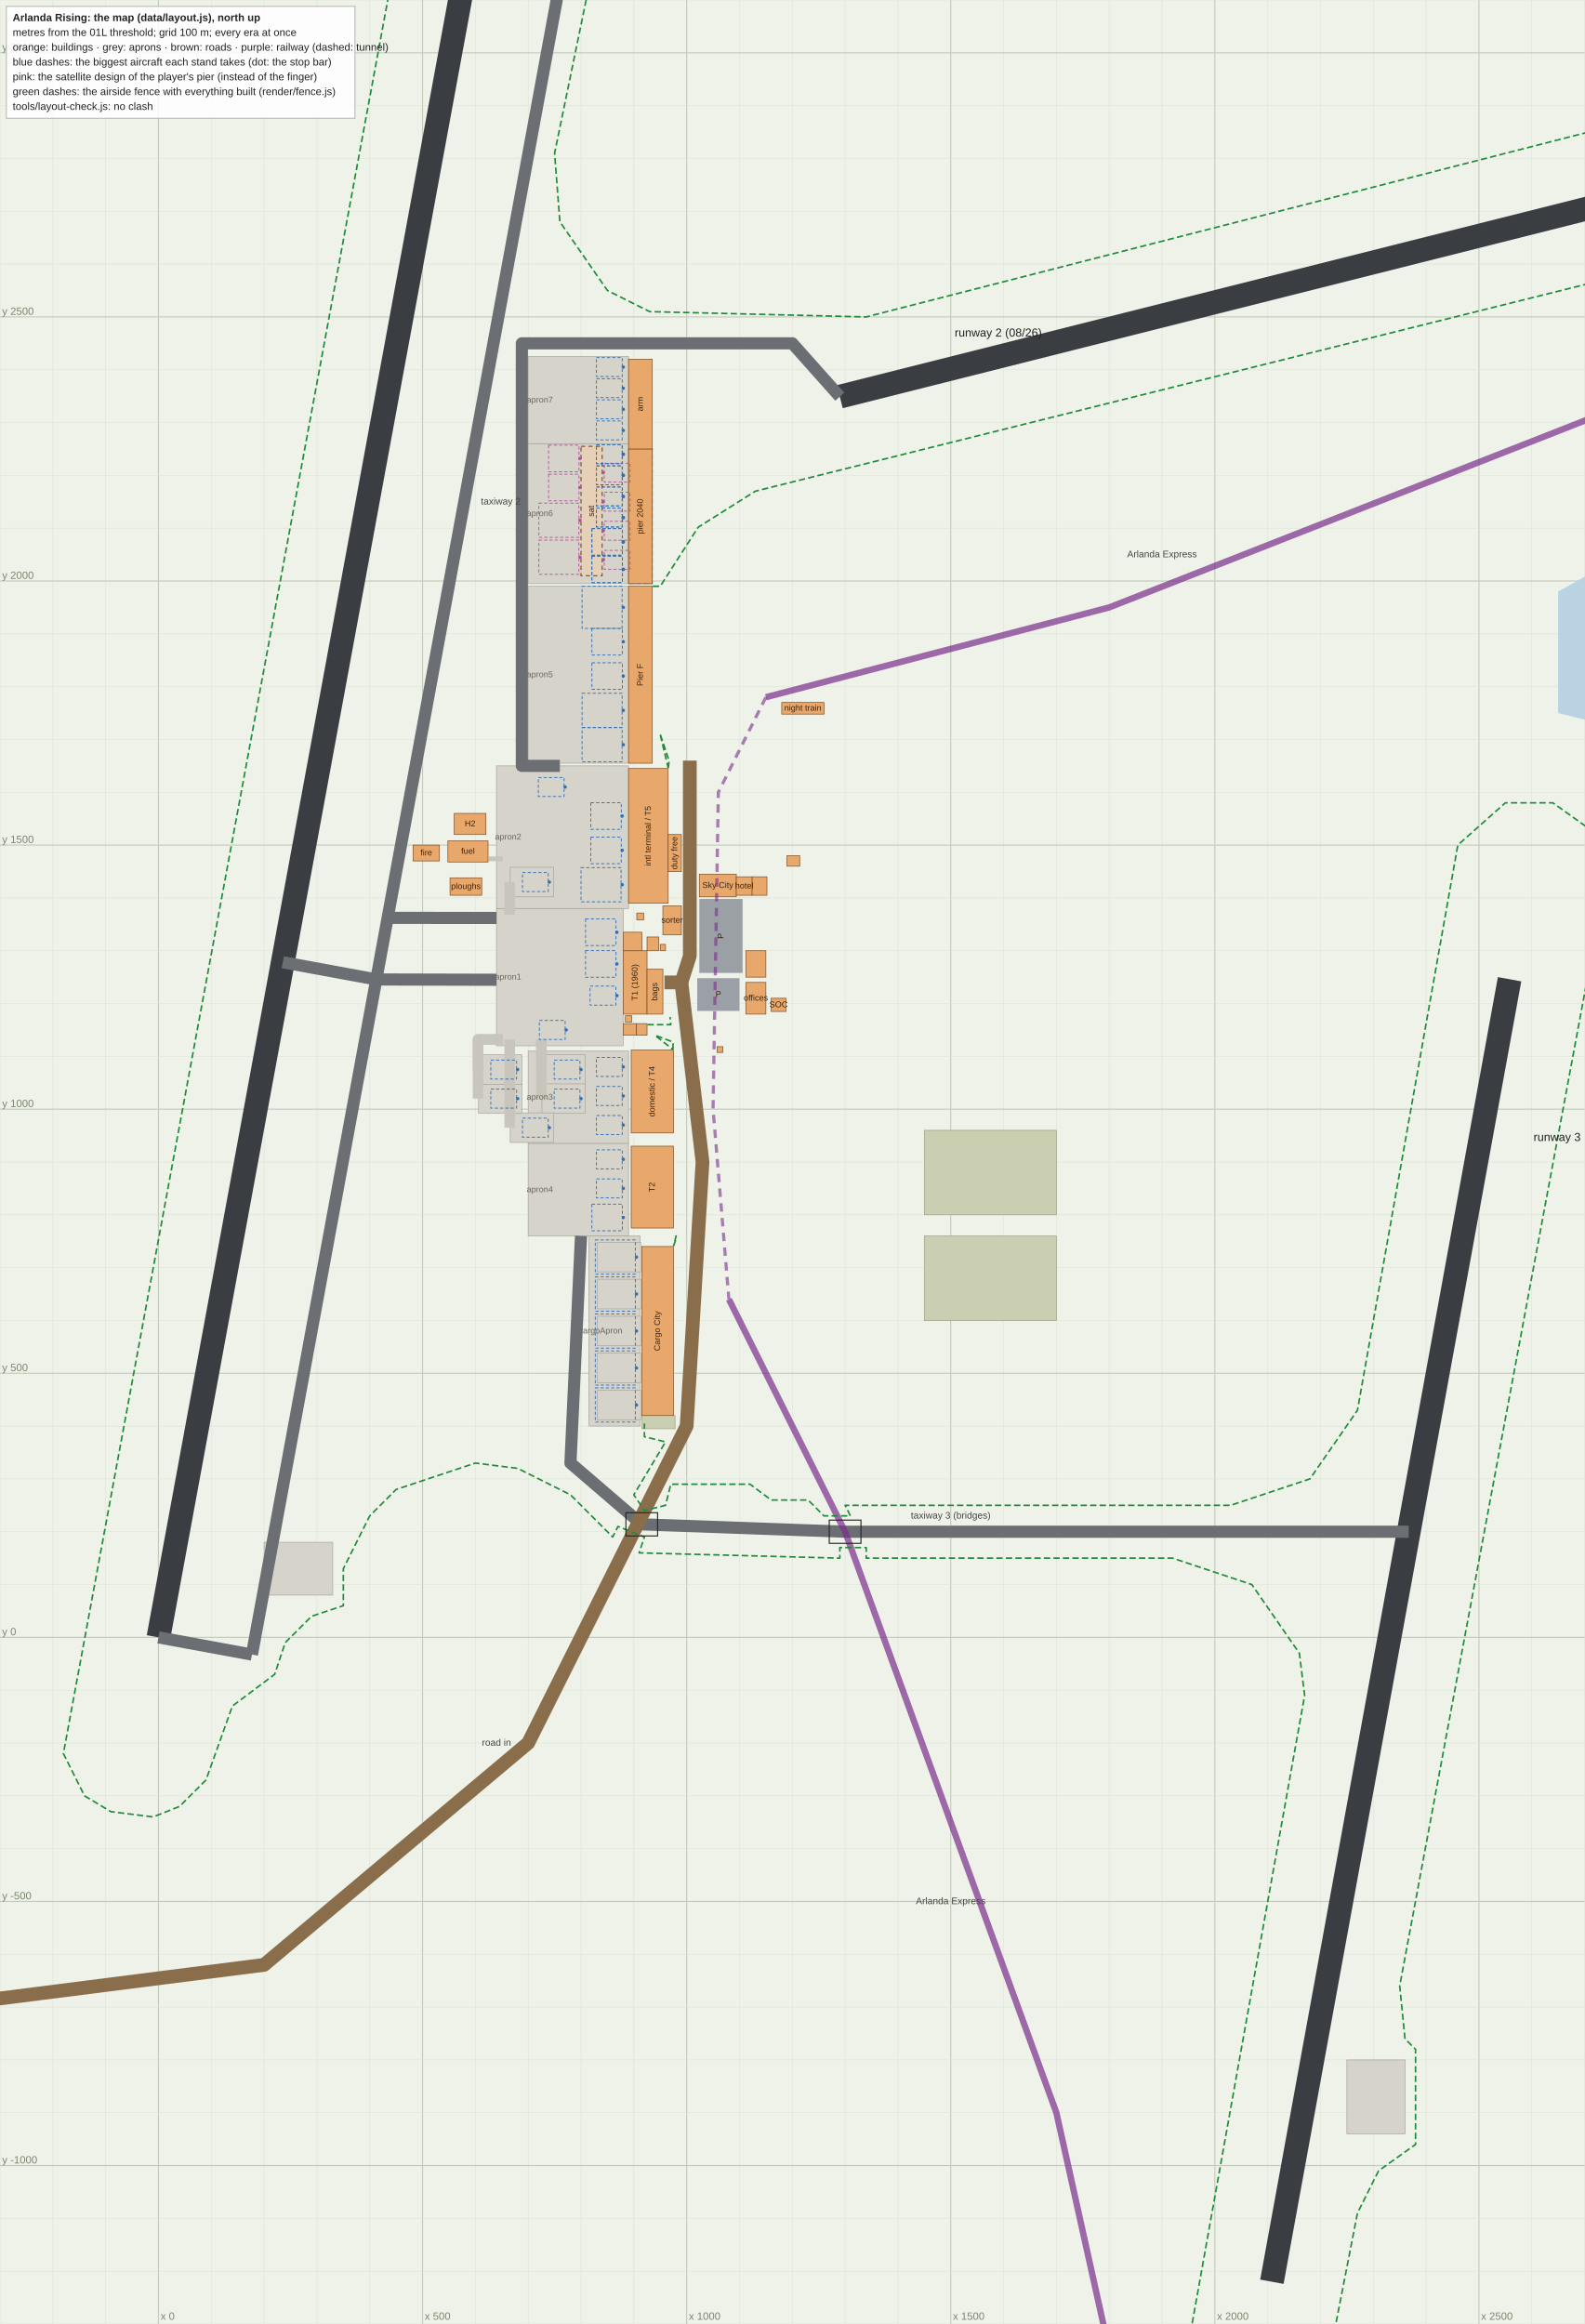
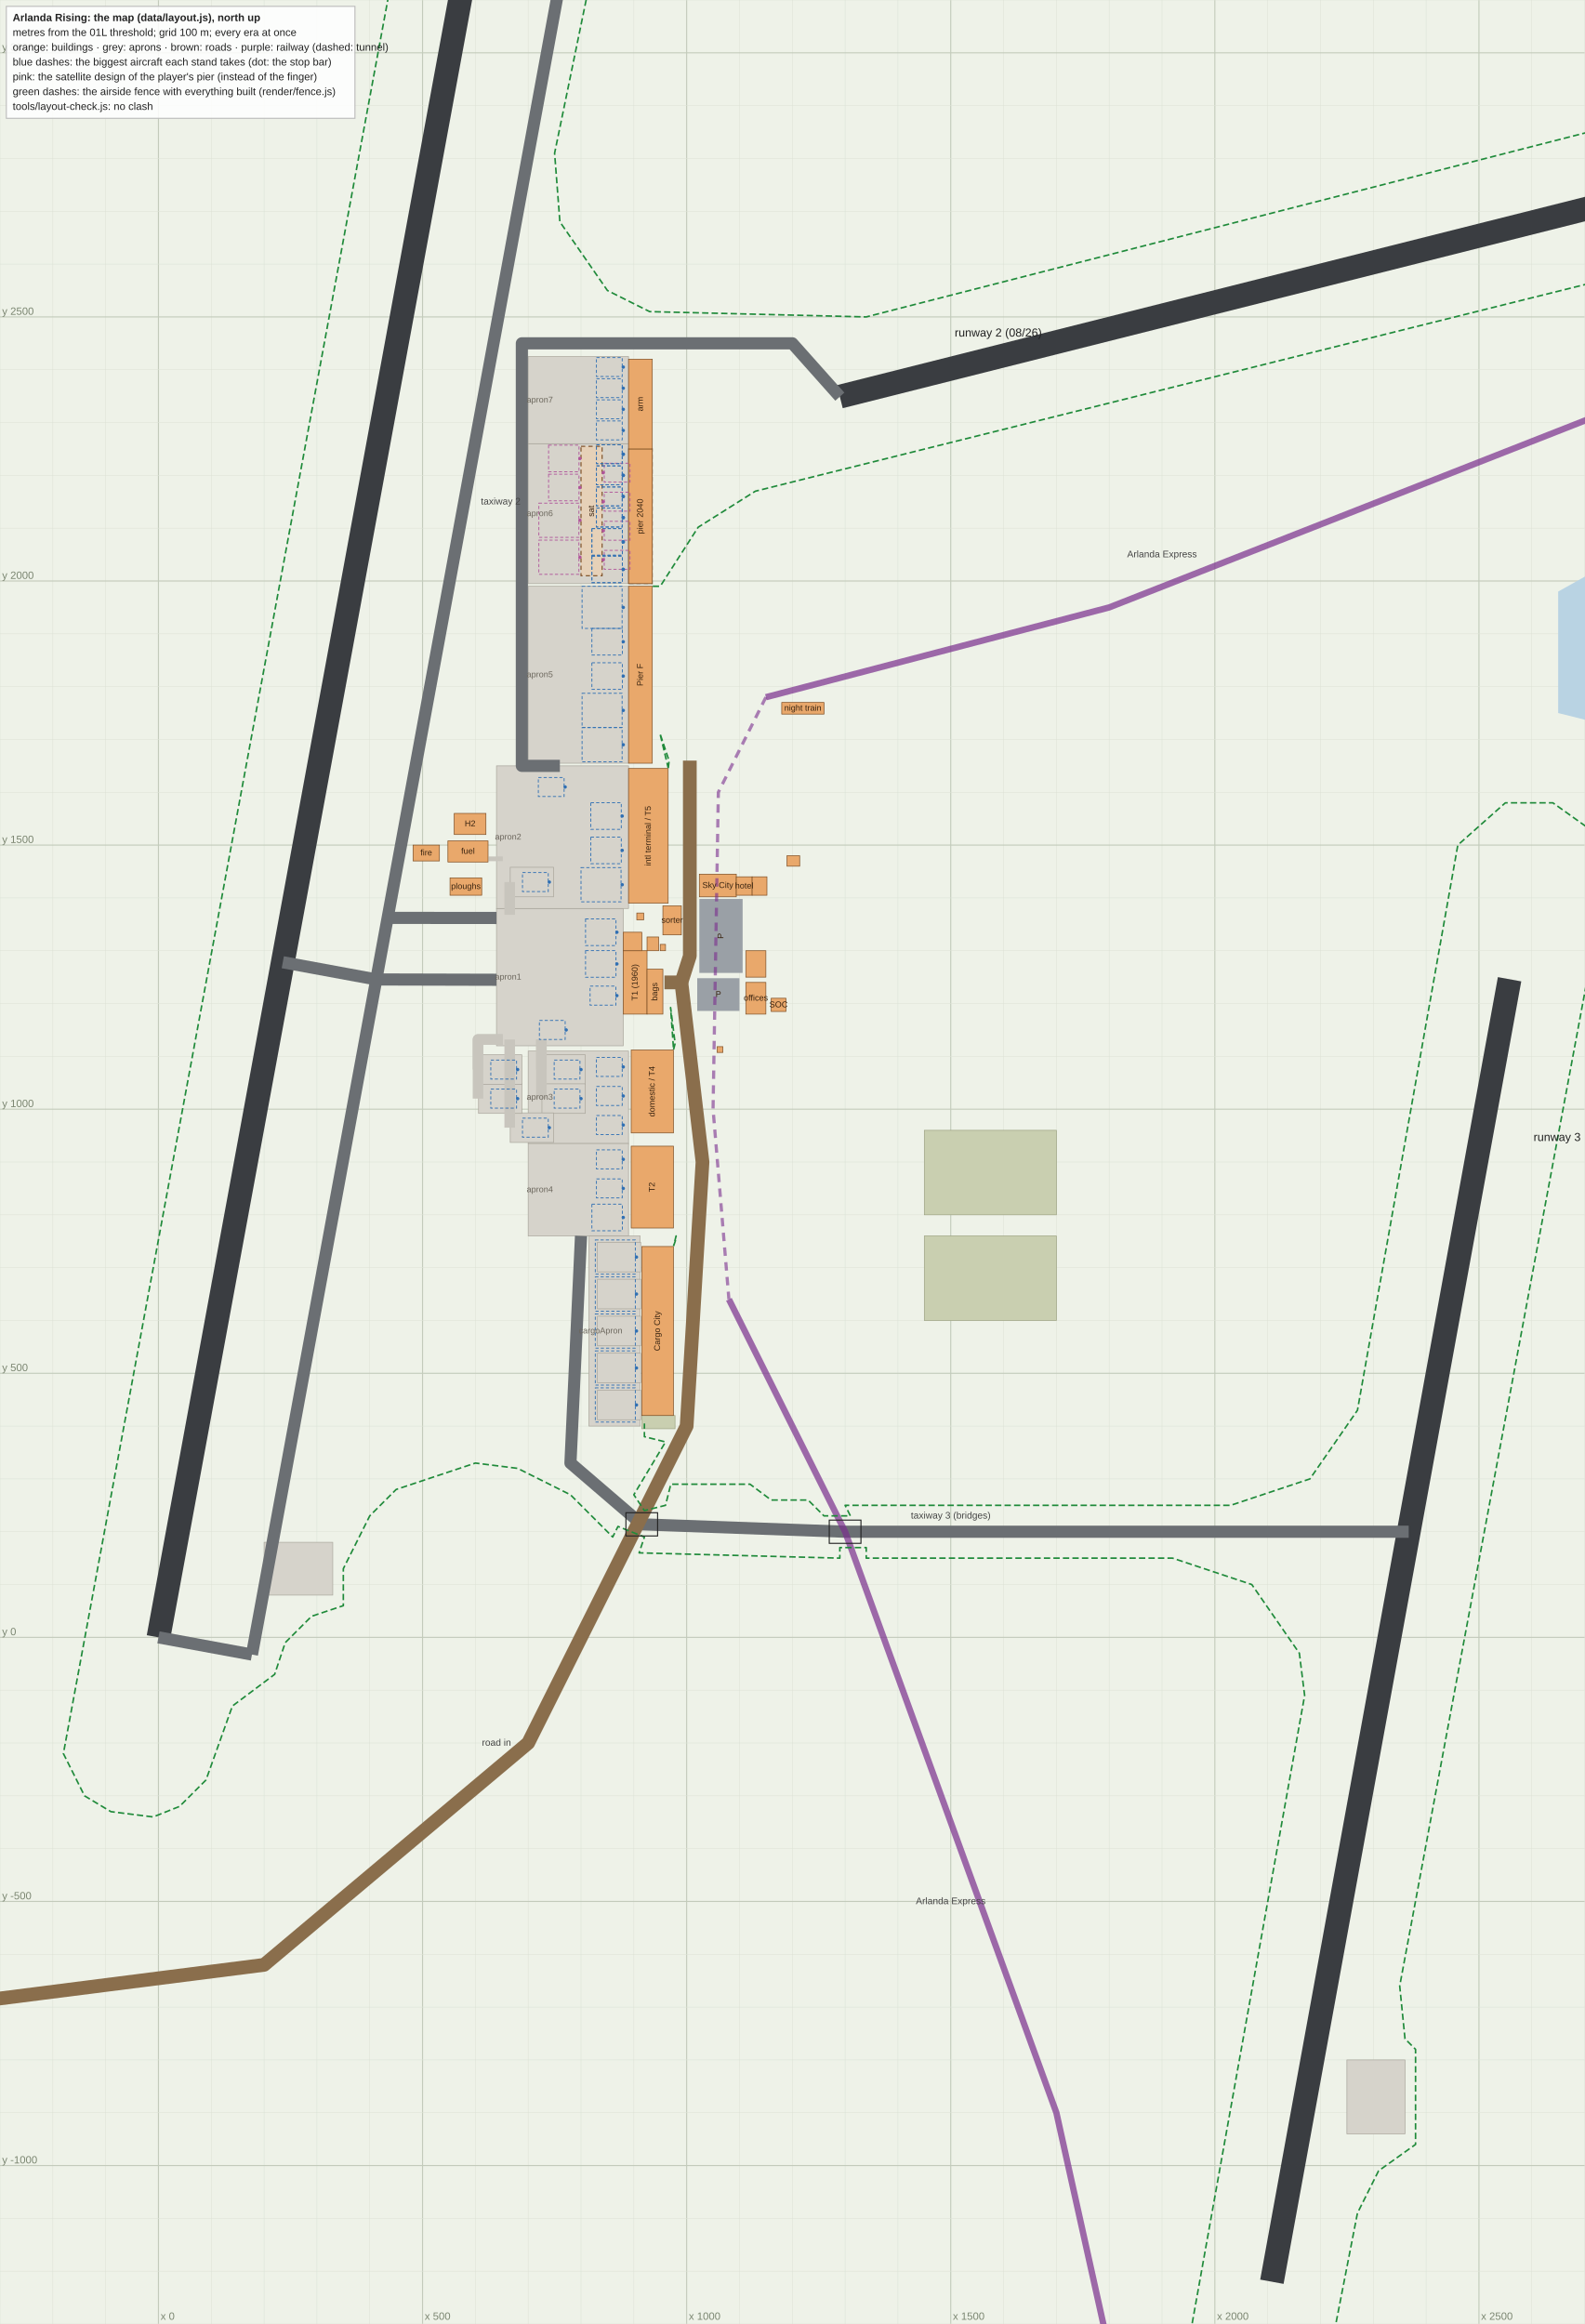
<svg xmlns="http://www.w3.org/2000/svg" width="1500" height="2200" viewBox="0 0 1500 2200" font-family="Arial, sans-serif">
  <rect width="1500" height="2200" fill="#eef2e8" />
  <line x1="0.0" y1="0" x2="0.0" y2="2200" stroke="#dde3d6" stroke-width="0.5" />
  <line x1="50.0" y1="0" x2="50.0" y2="2200" stroke="#dde3d6" stroke-width="0.5" />
  <line x1="100.0" y1="0" x2="100.0" y2="2200" stroke="#dde3d6" stroke-width="0.5" />
  <line x1="150.0" y1="0" x2="150.0" y2="2200" stroke="#c3cbbb" stroke-width="1" />
  <text x="152" y="2196" font-size="10" fill="#7a8570">x 0</text>
  <line x1="200.0" y1="0" x2="200.0" y2="2200" stroke="#dde3d6" stroke-width="0.5" />
  <line x1="250.0" y1="0" x2="250.0" y2="2200" stroke="#dde3d6" stroke-width="0.5" />
  <line x1="300.0" y1="0" x2="300.0" y2="2200" stroke="#dde3d6" stroke-width="0.5" />
  <line x1="350.0" y1="0" x2="350.0" y2="2200" stroke="#dde3d6" stroke-width="0.5" />
  <line x1="400.0" y1="0" x2="400.0" y2="2200" stroke="#c3cbbb" stroke-width="1" />
  <text x="402" y="2196" font-size="10" fill="#7a8570">x 500</text>
  <line x1="450.0" y1="0" x2="450.0" y2="2200" stroke="#dde3d6" stroke-width="0.5" />
  <line x1="500.0" y1="0" x2="500.0" y2="2200" stroke="#dde3d6" stroke-width="0.5" />
  <line x1="550.0" y1="0" x2="550.0" y2="2200" stroke="#dde3d6" stroke-width="0.5" />
  <line x1="600.0" y1="0" x2="600.0" y2="2200" stroke="#dde3d6" stroke-width="0.5" />
  <line x1="650.0" y1="0" x2="650.0" y2="2200" stroke="#c3cbbb" stroke-width="1" />
  <text x="652" y="2196" font-size="10" fill="#7a8570">x 1000</text>
  <line x1="700.0" y1="0" x2="700.0" y2="2200" stroke="#dde3d6" stroke-width="0.5" />
  <line x1="750.0" y1="0" x2="750.0" y2="2200" stroke="#dde3d6" stroke-width="0.5" />
  <line x1="800.0" y1="0" x2="800.0" y2="2200" stroke="#dde3d6" stroke-width="0.5" />
  <line x1="850.0" y1="0" x2="850.0" y2="2200" stroke="#dde3d6" stroke-width="0.5" />
  <line x1="900.0" y1="0" x2="900.0" y2="2200" stroke="#c3cbbb" stroke-width="1" />
  <text x="902" y="2196" font-size="10" fill="#7a8570">x 1500</text>
  <line x1="950.0" y1="0" x2="950.0" y2="2200" stroke="#dde3d6" stroke-width="0.5" />
  <line x1="1000.0" y1="0" x2="1000.0" y2="2200" stroke="#dde3d6" stroke-width="0.5" />
  <line x1="1050.0" y1="0" x2="1050.0" y2="2200" stroke="#dde3d6" stroke-width="0.5" />
  <line x1="1100.0" y1="0" x2="1100.0" y2="2200" stroke="#dde3d6" stroke-width="0.5" />
  <line x1="1150.0" y1="0" x2="1150.0" y2="2200" stroke="#c3cbbb" stroke-width="1" />
  <text x="1152" y="2196" font-size="10" fill="#7a8570">x 2000</text>
  <line x1="1200.0" y1="0" x2="1200.0" y2="2200" stroke="#dde3d6" stroke-width="0.5" />
  <line x1="1250.0" y1="0" x2="1250.0" y2="2200" stroke="#dde3d6" stroke-width="0.5" />
  <line x1="1300.0" y1="0" x2="1300.0" y2="2200" stroke="#dde3d6" stroke-width="0.5" />
  <line x1="1350.0" y1="0" x2="1350.0" y2="2200" stroke="#dde3d6" stroke-width="0.5" />
  <line x1="1400.0" y1="0" x2="1400.0" y2="2200" stroke="#c3cbbb" stroke-width="1" />
  <text x="1402" y="2196" font-size="10" fill="#7a8570">x 2500</text>
  <line x1="1450.0" y1="0" x2="1450.0" y2="2200" stroke="#dde3d6" stroke-width="0.5" />
  <line x1="1500.0" y1="0" x2="1500.0" y2="2200" stroke="#dde3d6" stroke-width="0.5" />
  <line x1="0" y1="2200.0" x2="1500" y2="2200.0" stroke="#dde3d6" stroke-width="0.5" />
  <line x1="0" y1="2150.0" x2="1500" y2="2150.0" stroke="#dde3d6" stroke-width="0.5" />
  <line x1="0" y1="2100.0" x2="1500" y2="2100.0" stroke="#dde3d6" stroke-width="0.5" />
  <line x1="0" y1="2050.0" x2="1500" y2="2050.0" stroke="#c3cbbb" stroke-width="1" />
  <text x="2" y="2048" font-size="10" fill="#7a8570">y -1000</text>
  <line x1="0" y1="2000.0" x2="1500" y2="2000.0" stroke="#dde3d6" stroke-width="0.5" />
  <line x1="0" y1="1950.0" x2="1500" y2="1950.0" stroke="#dde3d6" stroke-width="0.5" />
  <line x1="0" y1="1900.0" x2="1500" y2="1900.0" stroke="#dde3d6" stroke-width="0.5" />
  <line x1="0" y1="1850.0" x2="1500" y2="1850.0" stroke="#dde3d6" stroke-width="0.5" />
  <line x1="0" y1="1800.0" x2="1500" y2="1800.0" stroke="#c3cbbb" stroke-width="1" />
  <text x="2" y="1798" font-size="10" fill="#7a8570">y -500</text>
  <line x1="0" y1="1750.0" x2="1500" y2="1750.0" stroke="#dde3d6" stroke-width="0.5" />
  <line x1="0" y1="1700.0" x2="1500" y2="1700.0" stroke="#dde3d6" stroke-width="0.5" />
  <line x1="0" y1="1650.0" x2="1500" y2="1650.0" stroke="#dde3d6" stroke-width="0.5" />
  <line x1="0" y1="1600.0" x2="1500" y2="1600.0" stroke="#dde3d6" stroke-width="0.5" />
  <line x1="0" y1="1550.0" x2="1500" y2="1550.0" stroke="#c3cbbb" stroke-width="1" />
  <text x="2" y="1548" font-size="10" fill="#7a8570">y 0</text>
  <line x1="0" y1="1500.0" x2="1500" y2="1500.0" stroke="#dde3d6" stroke-width="0.5" />
  <line x1="0" y1="1450.0" x2="1500" y2="1450.0" stroke="#dde3d6" stroke-width="0.5" />
  <line x1="0" y1="1400.0" x2="1500" y2="1400.0" stroke="#dde3d6" stroke-width="0.5" />
  <line x1="0" y1="1350.0" x2="1500" y2="1350.0" stroke="#dde3d6" stroke-width="0.5" />
  <line x1="0" y1="1300.0" x2="1500" y2="1300.0" stroke="#c3cbbb" stroke-width="1" />
  <text x="2" y="1298" font-size="10" fill="#7a8570">y 500</text>
  <line x1="0" y1="1250.0" x2="1500" y2="1250.0" stroke="#dde3d6" stroke-width="0.5" />
  <line x1="0" y1="1200.0" x2="1500" y2="1200.0" stroke="#dde3d6" stroke-width="0.5" />
  <line x1="0" y1="1150.0" x2="1500" y2="1150.0" stroke="#dde3d6" stroke-width="0.5" />
  <line x1="0" y1="1100.0" x2="1500" y2="1100.0" stroke="#dde3d6" stroke-width="0.5" />
  <line x1="0" y1="1050.0" x2="1500" y2="1050.0" stroke="#c3cbbb" stroke-width="1" />
  <text x="2" y="1048" font-size="10" fill="#7a8570">y 1000</text>
  <line x1="0" y1="1000.0" x2="1500" y2="1000.0" stroke="#dde3d6" stroke-width="0.5" />
  <line x1="0" y1="950.0" x2="1500" y2="950.0" stroke="#dde3d6" stroke-width="0.5" />
  <line x1="0" y1="900.0" x2="1500" y2="900.0" stroke="#dde3d6" stroke-width="0.5" />
  <line x1="0" y1="850.0" x2="1500" y2="850.0" stroke="#dde3d6" stroke-width="0.5" />
  <line x1="0" y1="800.0" x2="1500" y2="800.0" stroke="#c3cbbb" stroke-width="1" />
  <text x="2" y="798" font-size="10" fill="#7a8570">y 1500</text>
  <line x1="0" y1="750.0" x2="1500" y2="750.0" stroke="#dde3d6" stroke-width="0.5" />
  <line x1="0" y1="700.0" x2="1500" y2="700.0" stroke="#dde3d6" stroke-width="0.5" />
  <line x1="0" y1="650.0" x2="1500" y2="650.0" stroke="#dde3d6" stroke-width="0.5" />
  <line x1="0" y1="600.0" x2="1500" y2="600.0" stroke="#dde3d6" stroke-width="0.5" />
  <line x1="0" y1="550.0" x2="1500" y2="550.0" stroke="#c3cbbb" stroke-width="1" />
  <text x="2" y="548" font-size="10" fill="#7a8570">y 2000</text>
  <line x1="0" y1="500.0" x2="1500" y2="500.0" stroke="#dde3d6" stroke-width="0.5" />
  <line x1="0" y1="450.0" x2="1500" y2="450.0" stroke="#dde3d6" stroke-width="0.5" />
  <line x1="0" y1="400.0" x2="1500" y2="400.0" stroke="#dde3d6" stroke-width="0.5" />
  <line x1="0" y1="350.0" x2="1500" y2="350.0" stroke="#dde3d6" stroke-width="0.5" />
  <line x1="0" y1="300.0" x2="1500" y2="300.0" stroke="#c3cbbb" stroke-width="1" />
  <text x="2" y="298" font-size="10" fill="#7a8570">y 2500</text>
  <line x1="0" y1="250.0" x2="1500" y2="250.0" stroke="#dde3d6" stroke-width="0.5" />
  <line x1="0" y1="200.0" x2="1500" y2="200.0" stroke="#dde3d6" stroke-width="0.5" />
  <line x1="0" y1="150.0" x2="1500" y2="150.0" stroke="#dde3d6" stroke-width="0.5" />
  <line x1="0" y1="100.0" x2="1500" y2="100.0" stroke="#dde3d6" stroke-width="0.5" />
  <line x1="0" y1="50.0" x2="1500" y2="50.0" stroke="#c3cbbb" stroke-width="1" />
  <text x="2" y="48" font-size="10" fill="#7a8570">y 3000</text>
  <line x1="0" y1="0.0" x2="1500" y2="0.0" stroke="#dde3d6" stroke-width="0.5" />
  <polygon points="1475.0,675.0 1675.0,725.0 1850.0,650.0 1800.0,525.0 1600.0,490.0 1475.0,560.0" fill="#b9d3e3" />
  <polygon points="-350.0,-100.0 -200.0,-75.0 -130.0,-175.0 -275.0,-250.0 -390.0,-190.0" fill="#b9d3e3" />
  <polygon points="1900.0,2000.0 2075.0,2050.0 2175.0,1930.0 2000.0,1850.0" fill="#b9d3e3" />
  <rect x="607.5" y="1340.0" width="31.5" height="12.5" fill="#c9cfb0" stroke="#9aa080" stroke-width="0.6" />
  <rect x="875.0" y="1170.0" width="125.0" height="80.0" fill="#c9cfb0" stroke="#9aa080" stroke-width="0.6" />
  <rect x="875.0" y="1070.0" width="125.0" height="80.0" fill="#c9cfb0" stroke="#9aa080" stroke-width="0.6" />
  <rect x="660.0" y="926.0" width="40.0" height="31.0" fill="#9aa0a6" stroke="none" stroke-width="0.6" />
  <rect x="662.0" y="851.0" width="41.0" height="70.0" fill="#9aa0a6" stroke="none" stroke-width="0.6" />
  <rect x="595.0" y="425.0" width="22.5" height="127.5" fill="#d6d3cb" stroke="#a8a49a" stroke-dasharray="4 3" fill-opacity="0.55" />
  <rect x="250.0" y="1460.0" width="65.0" height="50.0" fill="#d6d3cb" stroke="#a8a49a" stroke-width="0.6" />
  <rect x="1275.0" y="1950.0" width="55.0" height="70.0" fill="#d6d3cb" stroke="#a8a49a" stroke-width="0.6" />
  <rect x="470.0" y="860.0" width="120.0" height="130.0" fill="#d6d3cb" stroke="#a8a49a" stroke-width="0.6" />
  <rect x="470.0" y="725.0" width="125.0" height="135.0" fill="#d6d3cb" stroke="#a8a49a" stroke-width="0.6" />
  <rect x="500.0" y="995.0" width="95.0" height="87.5" fill="#d6d3cb" stroke="#a8a49a" stroke-width="0.6" />
  <rect x="500.0" y="1082.5" width="95.0" height="87.5" fill="#d6d3cb" stroke="#a8a49a" stroke-width="0.6" />
  <rect x="500.0" y="555.0" width="95.0" height="167.5" fill="#d6d3cb" stroke="#a8a49a" stroke-width="0.6" />
  <rect x="500.0" y="420.0" width="95.0" height="132.5" fill="#d6d3cb" stroke="#a8a49a" stroke-width="0.6" />
  <rect x="500.0" y="337.5" width="95.0" height="82.5" fill="#d6d3cb" stroke="#a8a49a" stroke-width="0.6" />
  <rect x="557.5" y="1170.0" width="48.5" height="180.0" fill="#d6d3cb" stroke="#a8a49a" stroke-width="0.6" />
  <rect x="513.0" y="998.5" width="41.0" height="28.0" fill="#d6d3cb" stroke="#a8a49a" stroke-width="0.6" />
  <rect x="513.0" y="1026.0" width="41.0" height="28.0" fill="#d6d3cb" stroke="#a8a49a" stroke-width="0.6" />
  <rect x="483.0" y="1053.5" width="41.0" height="28.0" fill="#d6d3cb" stroke="#a8a49a" stroke-width="0.6" />
  <rect x="453.0" y="1026.0" width="41.0" height="28.0" fill="#d6d3cb" stroke="#a8a49a" stroke-width="0.6" />
  <rect x="453.0" y="998.5" width="41.0" height="28.0" fill="#d6d3cb" stroke="#a8a49a" stroke-width="0.6" />
  <rect x="483.0" y="821.0" width="41.0" height="28.0" fill="#d6d3cb" stroke="#a8a49a" stroke-width="0.6" />
  <rect x="565.5" y="1316.0" width="41.0" height="28.0" fill="#d6d3cb" stroke="#a8a49a" stroke-width="0.6" />
  <rect x="565.5" y="1281.0" width="41.0" height="28.0" fill="#d6d3cb" stroke="#a8a49a" stroke-width="0.6" />
  <rect x="565.5" y="1246.0" width="41.0" height="28.0" fill="#d6d3cb" stroke="#a8a49a" stroke-width="0.6" />
  <rect x="565.5" y="1211.0" width="41.0" height="28.0" fill="#d6d3cb" stroke="#a8a49a" stroke-width="0.6" />
  <rect x="565.5" y="1176.0" width="41.0" height="28.0" fill="#d6d3cb" stroke="#a8a49a" stroke-width="0.6" />
  <polyline points="150.0,1550.0 448.0,-68.0" fill="none" stroke="#3a3d41" stroke-width="22.5" stroke-linejoin="round" />
  <polyline points="795.0,375.5 2004.5,71.0" fill="none" stroke="#3a3d41" stroke-width="22.5" stroke-linejoin="round" />
  <polyline points="1204.0,2160.0 1429.0,927.0" fill="none" stroke="#3a3d41" stroke-width="22.5" stroke-linejoin="round" />
  <polyline points="238.5,1566.3 536.5,-51.7" fill="none" stroke="#6b6f73" stroke-width="11.5" stroke-linejoin="round" />
  <polyline points="150.0,1550.0 238.5,1566.3" fill="none" stroke="#6b6f73" stroke-width="11.5" stroke-linejoin="round" />
  <polyline points="267.7,910.9 356.2,927.2" fill="none" stroke="#6b6f73" stroke-width="11.5" stroke-linejoin="round" />
  <polyline points="448.0,-68.0 536.5,-51.7" fill="none" stroke="#6b6f73" stroke-width="11.5" stroke-linejoin="round" />
  <polyline points="356.2,927.2 470.0,927.5" fill="none" stroke="#6b6f73" stroke-width="11.5" stroke-linejoin="round" />
  <polyline points="366.9,868.9 470.0,869.0" fill="none" stroke="#6b6f73" stroke-width="11.5" stroke-linejoin="round" />
  <polyline points="530.0,725.0 494.0,725.0 494.0,325.0 750.0,325.0 795.0,375.5" fill="none" stroke="#6b6f73" stroke-width="11.5" stroke-linejoin="round" />
  <polyline points="1333.5,1450.0 800.0,1450.0 607.5,1443.0 540.0,1385.0 550.0,1170.0" fill="none" stroke="#6b6f73" stroke-width="11.5" stroke-linejoin="round" />
  <polyline points="462.5,813.0 476.0,813.0" fill="none" stroke="#c8c5bd" stroke-width="4.5" stroke-linejoin="round" />
  <polyline points="512.5,1012.5 512.5,984.0" fill="none" stroke="#c8c5bd" stroke-width="10.0" stroke-linejoin="round" />
  <polyline points="512.5,1040.0 512.5,984.0" fill="none" stroke="#c8c5bd" stroke-width="10.0" stroke-linejoin="round" />
  <polyline points="482.5,1067.5 482.5,984.0" fill="none" stroke="#c8c5bd" stroke-width="10.0" stroke-linejoin="round" />
  <polyline points="452.5,1040.0 452.5,984.0 476.0,984.0" fill="none" stroke="#c8c5bd" stroke-width="10.0" stroke-linejoin="round" />
  <polyline points="452.5,1012.5 452.5,984.0 476.0,984.0" fill="none" stroke="#c8c5bd" stroke-width="10.0" stroke-linejoin="round" />
  <polyline points="482.5,835.0 482.5,866.0" fill="none" stroke="#c8c5bd" stroke-width="10.0" stroke-linejoin="round" />
  <polyline points="-790.0,1900.0 -300.0,1930.0 250.0,1860.0 500.0,1650.0 650.0,1350.0 665.0,1100.0 645.0,930.0 629.0,930.0" fill="none" stroke="#8a6e4c" stroke-width="13.0" stroke-linejoin="round" />
  <polyline points="645.0,930.0 653.0,905.0 653.0,720.0" fill="none" stroke="#8a6e4c" stroke-width="13.0" stroke-linejoin="round" />
  <polyline points="-400.0,17550.0 -630.0,4800.0 -700.0,3350.0 -760.0,2300.0 -790.0,1900.0 -780.0,1150.0 -825.0,250.0 -900.0,-1050.0 -1025.0,-2950.0 -1450.0,-16450.0" fill="none" stroke="#8a6e4c" stroke-width="15.0" stroke-linejoin="round" />
  <polyline points="-790.0,1900.0 -950.0,1910.0 -1170.0,2200.0" fill="none" stroke="#8a6e4c" stroke-width="13.0" stroke-linejoin="round" />
  <polyline points="-745.0,1903.0 -762.0,1882.0 -775.0,1830.0 -780.5,1760.0" fill="none" stroke="#8a6e4c" stroke-width="8.0" stroke-linejoin="round" />
  <polyline points="-745.0,1903.0 -761.0,1925.0 -769.0,1975.0 -772.0,2040.0" fill="none" stroke="#8a6e4c" stroke-width="8.0" stroke-linejoin="round" />
  <polyline points="-835.0,1903.0 -818.0,1882.0 -803.0,1830.0 -795.5,1760.0" fill="none" stroke="#8a6e4c" stroke-width="8.0" stroke-linejoin="round" />
  <polyline points="-835.0,1903.0 -819.0,1925.0 -806.0,1975.0 -787.0,2040.0" fill="none" stroke="#8a6e4c" stroke-width="8.0" stroke-linejoin="round" />
  <polyline points="2450.0,-550.0 2150.0,100.0 1750.0,300.0 1050.0,575.0 725.0,660.0" fill="none" stroke="#7a2e8e" stroke-width="6.0" stroke-linejoin="round" stroke-opacity="0.7" />
  <polyline points="690.0,1230.0 800.0,1450.0 1000.0,2000.0 1300.0,3350.0" fill="none" stroke="#7a2e8e" stroke-width="6.0" stroke-linejoin="round" stroke-opacity="0.7" />
  <rect x="590.0" y="900.0" width="22.5" height="60.0" fill="#e9a86b" stroke="#7a4a20" stroke-width="0.6" />
-   <rect x="590.0" y="969.0" width="12.5" height="11.0" fill="#e9a86b" stroke="#7a4a20" stroke-width="0.6" />
  <rect x="595.0" y="727.5" width="37.5" height="127.5" fill="#e9a86b" stroke="#7a4a20" stroke-width="0.6" />
  <rect x="597.5" y="994.0" width="40.0" height="78.5" fill="#e9a86b" stroke="#7a4a20" stroke-width="0.6" />
  <rect x="612.5" y="917.5" width="15.0" height="42.5" fill="#e9a86b" stroke="#7a4a20" stroke-width="0.6" />
  <rect x="612.5" y="887.0" width="11.0" height="13.0" fill="#e9a86b" stroke="#7a4a20" stroke-width="0.6" />
  <rect x="625.0" y="894.0" width="5.0" height="6.0" fill="#e9a86b" stroke="#7a4a20" stroke-width="0.6" />
-   <rect x="602.5" y="969.0" width="10.0" height="11.0" fill="#e9a86b" stroke="#7a4a20" stroke-width="0.6" />
-   <rect x="632.5" y="790.0" width="12.5" height="35.0" fill="#e9a86b" stroke="#7a4a20" stroke-width="0.6" />
  <rect x="597.5" y="1085.0" width="40.0" height="77.5" fill="#e9a86b" stroke="#7a4a20" stroke-width="0.6" />
  <rect x="627.5" y="857.5" width="17.5" height="27.5" fill="#e9a86b" stroke="#7a4a20" stroke-width="0.6" />
  <rect x="595.0" y="555.0" width="22.5" height="167.5" fill="#e9a86b" stroke="#7a4a20" stroke-width="0.6" />
  <rect x="662.0" y="827.5" width="35.0" height="21.5" fill="#e9a86b" stroke="#7a4a20" stroke-width="0.6" />
  <rect x="697.0" y="830.0" width="15.0" height="17.5" fill="#e9a86b" stroke="#7a4a20" stroke-width="0.6" />
  <rect x="712.0" y="830.0" width="14.0" height="17.5" fill="#e9a86b" stroke="#7a4a20" stroke-width="0.6" />
  <rect x="706.0" y="930.0" width="19.0" height="30.0" fill="#e9a86b" stroke="#7a4a20" stroke-width="0.6" />
  <rect x="607.5" y="1180.0" width="30.0" height="160.0" fill="#e9a86b" stroke="#7a4a20" stroke-width="0.6" />
  <rect x="745.0" y="810.0" width="12.0" height="10.0" fill="#e9a86b" stroke="#7a4a20" stroke-width="0.6" />
  <rect x="730.0" y="945.0" width="14.0" height="12.5" fill="#e9a86b" stroke="#7a4a20" stroke-width="0.6" />
  <rect x="430.0" y="770.0" width="30.0" height="20.0" fill="#e9a86b" stroke="#7a4a20" stroke-width="0.6" />
  <rect x="740.0" y="665.0" width="40.0" height="11.0" fill="#e9a86b" stroke="#7a4a20" stroke-width="0.6" />
  <rect x="391.0" y="800.0" width="25.0" height="15.0" fill="#e9a86b" stroke="#7a4a20" stroke-width="0.6" />
  <rect x="590.0" y="882.5" width="17.5" height="17.5" fill="#e9a86b" stroke="#7a4a20" stroke-width="0.6" />
-   <rect x="592.0" y="961.5" width="6.0" height="6.0" fill="#e9a86b" stroke="#7a4a20" stroke-width="0.6" />
  <rect x="706.0" y="900.0" width="19.0" height="25.0" fill="#e9a86b" stroke="#7a4a20" stroke-width="0.6" />
  <rect x="602.8" y="864.3" width="6.5" height="6.5" fill="#e9a86b" stroke="#7a4a20" stroke-width="0.6" />
  <rect x="678.8" y="990.8" width="5.5" height="5.5" fill="#e9a86b" stroke="#7a4a20" stroke-width="0.6" />
  <rect x="595.0" y="425.0" width="22.5" height="127.5" fill="#e9a86b" stroke="#7a4a20" stroke-width="0.6" />
  <rect x="595.0" y="425.0" width="22.5" height="127.5" fill="#e9a86b" stroke="#7a4a20" stroke-width="0.6" />
  <rect x="550.0" y="422.5" width="20.0" height="122.5" fill="#f2d0a8" stroke="#7a4a20" stroke-dasharray="4 3" fill-opacity="0.55" />
  <rect x="595.0" y="340.0" width="22.5" height="85.0" fill="#e9a86b" stroke="#7a4a20" stroke-width="0.6" />
  <rect x="424.0" y="796.0" width="38.0" height="20.0" fill="#e9a86b" stroke="#7a4a20" stroke-width="0.6" />
  <rect x="426.0" y="831.0" width="30.0" height="16.5" fill="#e9a86b" stroke="#7a4a20" stroke-width="0.6" />
  <rect x="554.3" y="869.9" width="28.8" height="25.2" fill="none" stroke="#2f6fb3" stroke-dasharray="3 2" stroke-width="0.8" />
  <rect x="554.3" y="899.9" width="28.8" height="25.2" fill="none" stroke="#2f6fb3" stroke-dasharray="3 2" stroke-width="0.8" />
  <rect x="558.6" y="933.5" width="24.4" height="18.0" fill="none" stroke="#2f6fb3" stroke-dasharray="3 2" stroke-width="0.8" />
  <rect x="510.6" y="966.0" width="24.4" height="18.0" fill="none" stroke="#2f6fb3" stroke-dasharray="3 2" stroke-width="0.8" />
  <rect x="524.6" y="1003.5" width="24.4" height="18.0" fill="none" stroke="#2f6fb3" stroke-dasharray="3 2" stroke-width="0.8" />
  <rect x="524.6" y="1031.0" width="24.4" height="18.0" fill="none" stroke="#2f6fb3" stroke-dasharray="3 2" stroke-width="0.8" />
  <rect x="494.6" y="1058.5" width="24.4" height="18.0" fill="none" stroke="#2f6fb3" stroke-dasharray="3 2" stroke-width="0.8" />
  <rect x="464.6" y="1031.0" width="24.4" height="18.0" fill="none" stroke="#2f6fb3" stroke-dasharray="3 2" stroke-width="0.8" />
  <rect x="464.6" y="1003.5" width="24.4" height="18.0" fill="none" stroke="#2f6fb3" stroke-dasharray="3 2" stroke-width="0.8" />
  <rect x="494.6" y="826.0" width="24.4" height="18.0" fill="none" stroke="#2f6fb3" stroke-dasharray="3 2" stroke-width="0.8" />
  <rect x="559.3" y="792.4" width="28.8" height="25.2" fill="none" stroke="#2f6fb3" stroke-dasharray="3 2" stroke-width="0.8" />
  <rect x="559.3" y="759.9" width="28.8" height="25.2" fill="none" stroke="#2f6fb3" stroke-dasharray="3 2" stroke-width="0.8" />
  <rect x="509.6" y="736.0" width="24.4" height="18.0" fill="none" stroke="#2f6fb3" stroke-dasharray="3 2" stroke-width="0.8" />
  <rect x="550.0" y="821.3" width="37.9" height="32.4" fill="none" stroke="#2f6fb3" stroke-dasharray="3 2" stroke-width="0.8" />
  <rect x="564.6" y="1001.0" width="24.4" height="18.0" fill="none" stroke="#2f6fb3" stroke-dasharray="3 2" stroke-width="0.8" />
  <rect x="564.6" y="1028.5" width="24.4" height="18.0" fill="none" stroke="#2f6fb3" stroke-dasharray="3 2" stroke-width="0.8" />
  <rect x="564.6" y="1056.0" width="24.4" height="18.0" fill="none" stroke="#2f6fb3" stroke-dasharray="3 2" stroke-width="0.8" />
  <rect x="564.6" y="1088.5" width="24.4" height="18.0" fill="none" stroke="#2f6fb3" stroke-dasharray="3 2" stroke-width="0.8" />
  <rect x="564.6" y="1116.0" width="24.4" height="18.0" fill="none" stroke="#2f6fb3" stroke-dasharray="3 2" stroke-width="0.8" />
  <rect x="560.3" y="1139.9" width="28.8" height="25.2" fill="none" stroke="#2f6fb3" stroke-dasharray="3 2" stroke-width="0.8" />
  <rect x="551.0" y="688.8" width="37.9" height="32.4" fill="none" stroke="#2f6fb3" stroke-dasharray="3 2" stroke-width="0.8" />
  <rect x="551.0" y="656.3" width="37.9" height="32.4" fill="none" stroke="#2f6fb3" stroke-dasharray="3 2" stroke-width="0.8" />
  <rect x="560.3" y="627.4" width="28.8" height="25.2" fill="none" stroke="#2f6fb3" stroke-dasharray="3 2" stroke-width="0.8" />
  <rect x="560.3" y="594.9" width="28.8" height="25.2" fill="none" stroke="#2f6fb3" stroke-dasharray="3 2" stroke-width="0.8" />
  <rect x="551.0" y="555.0" width="37.9" height="39.9" fill="none" stroke="#2f6fb3" stroke-dasharray="3 2" stroke-width="0.8" />
  <rect x="563.5" y="1313.8" width="37.9" height="32.4" fill="none" stroke="#2f6fb3" stroke-dasharray="3 2" stroke-width="0.8" />
  <rect x="563.5" y="1278.8" width="37.9" height="32.4" fill="none" stroke="#2f6fb3" stroke-dasharray="3 2" stroke-width="0.8" />
  <rect x="563.5" y="1243.8" width="37.9" height="32.4" fill="none" stroke="#2f6fb3" stroke-dasharray="3 2" stroke-width="0.8" />
  <rect x="563.5" y="1208.8" width="37.9" height="32.4" fill="none" stroke="#2f6fb3" stroke-dasharray="3 2" stroke-width="0.8" />
  <rect x="563.5" y="1173.8" width="37.9" height="32.4" fill="none" stroke="#2f6fb3" stroke-dasharray="3 2" stroke-width="0.8" />
  <rect x="560.3" y="526.4" width="28.8" height="25.2" fill="none" stroke="#2f6fb3" stroke-dasharray="3 2" stroke-width="0.8" />
  <rect x="560.3" y="500.4" width="28.8" height="25.2" fill="none" stroke="#2f6fb3" stroke-dasharray="3 2" stroke-width="0.8" />
  <rect x="564.6" y="481.0" width="24.4" height="17.9" fill="none" stroke="#2f6fb3" stroke-dasharray="3 2" stroke-width="0.8" />
  <rect x="564.6" y="461.0" width="24.4" height="17.9" fill="none" stroke="#2f6fb3" stroke-dasharray="3 2" stroke-width="0.8" />
  <rect x="564.6" y="441.0" width="24.4" height="17.9" fill="none" stroke="#2f6fb3" stroke-dasharray="3 2" stroke-width="0.8" />
  <rect x="564.6" y="421.0" width="24.4" height="17.9" fill="none" stroke="#2f6fb3" stroke-dasharray="3 2" stroke-width="0.8" />
  <rect x="510.1" y="511.3" width="37.9" height="32.4" fill="none" stroke="#b0559a" stroke-dasharray="3 2" stroke-width="0.8" />
  <rect x="510.1" y="476.3" width="37.9" height="32.4" fill="none" stroke="#b0559a" stroke-dasharray="3 2" stroke-width="0.8" />
  <rect x="519.3" y="448.9" width="28.8" height="25.2" fill="none" stroke="#b0559a" stroke-dasharray="3 2" stroke-width="0.8" />
  <rect x="519.3" y="421.4" width="28.8" height="25.2" fill="none" stroke="#b0559a" stroke-dasharray="3 2" stroke-width="0.8" />
  <rect x="572.0" y="521.0" width="24.4" height="17.9" fill="none" stroke="#b0559a" stroke-dasharray="3 2" stroke-width="0.8" />
  <rect x="572.0" y="493.5" width="24.4" height="17.9" fill="none" stroke="#b0559a" stroke-dasharray="3 2" stroke-width="0.8" />
  <rect x="572.0" y="466.0" width="24.4" height="17.9" fill="none" stroke="#b0559a" stroke-dasharray="3 2" stroke-width="0.8" />
  <rect x="572.0" y="438.5" width="24.4" height="17.9" fill="none" stroke="#b0559a" stroke-dasharray="3 2" stroke-width="0.8" />
  <rect x="560.3" y="526.4" width="28.8" height="25.2" fill="none" stroke="#2f6fb3" stroke-dasharray="3 2" stroke-width="0.8" />
  <rect x="560.3" y="500.4" width="28.8" height="25.2" fill="none" stroke="#2f6fb3" stroke-dasharray="3 2" stroke-width="0.8" />
  <rect x="564.6" y="481.0" width="24.4" height="17.9" fill="none" stroke="#2f6fb3" stroke-dasharray="3 2" stroke-width="0.8" />
  <rect x="564.6" y="461.0" width="24.4" height="17.9" fill="none" stroke="#2f6fb3" stroke-dasharray="3 2" stroke-width="0.8" />
  <rect x="564.6" y="441.0" width="24.4" height="17.9" fill="none" stroke="#2f6fb3" stroke-dasharray="3 2" stroke-width="0.8" />
  <rect x="564.6" y="421.0" width="24.4" height="17.9" fill="none" stroke="#2f6fb3" stroke-dasharray="3 2" stroke-width="0.8" />
  <rect x="564.6" y="398.5" width="24.4" height="17.9" fill="none" stroke="#2f6fb3" stroke-dasharray="3 2" stroke-width="0.8" />
  <rect x="564.6" y="378.5" width="24.4" height="17.9" fill="none" stroke="#2f6fb3" stroke-dasharray="3 2" stroke-width="0.8" />
  <rect x="564.6" y="358.5" width="24.4" height="17.9" fill="none" stroke="#2f6fb3" stroke-dasharray="3 2" stroke-width="0.8" />
  <rect x="564.6" y="338.5" width="24.4" height="17.9" fill="none" stroke="#2f6fb3" stroke-dasharray="3 2" stroke-width="0.8" />
  <polyline points="637.6,1179.6 640.0,1172.5 640.0,1170.0 637.6,1179.6" fill="none" stroke="#1f8a3a" stroke-width="1.5" stroke-linejoin="round" stroke-dasharray="6 3" />
-   <polyline points="637.1,993.6 637.1,986.4 620.0,980.0 637.1,993.6" fill="none" stroke="#1f8a3a" stroke-width="1.5" stroke-linejoin="round" stroke-dasharray="6 3" />
-   <polyline points="612.9,970.0 620.0,970.0 635.0,970.0 634.3,962.8" fill="none" stroke="#1f8a3a" stroke-width="1.5" stroke-linejoin="round" stroke-dasharray="6 3" />
+   <polyline points="637.6,993.6 639.1,987.7 634.8,953.8 637.6,993.6" fill="none" stroke="#1f8a3a" stroke-width="1.5" stroke-linejoin="round" stroke-dasharray="6 3" />
  <polyline points="632.6,727.1 633.4,720.3 624.7,694.2 632.6,727.1" fill="none" stroke="#1f8a3a" stroke-width="1.5" stroke-linejoin="round" stroke-dasharray="6 3" />
  <polyline points="617.9,555.0 625.0,555.0 660.9,499.1 715.0,465.0 2080.0,125.0 2145.0,90.0 2170.0,25.0 2140.0,-15.0 2090.0,-25.0 820.0,300.0 615.0,295.0 575.0,275.0 530.0,210.0 525.0,145.0 560.0,-25.0 560.0,-65.0 540.0,-95.0 535.0,-190.0 510.0,-225.0 490.0,-235.0 445.0,-235.0 405.0,-205.0 60.0,1660.0 80.0,1700.0 105.0,1715.0 145.0,1720.0 170.0,1710.0 195.0,1685.0 220.0,1615.0 260.0,1585.0 270.0,1555.0 295.0,1530.0 325.0,1520.0 325.0,1485.0 350.0,1435.0 375.0,1410.0 450.0,1385.0 490.0,1390.0 540.0,1415.0 580.0,1455.0 585.0,1445.0 610.0,1455.0 605.0,1470.0 795.0,1475.0 795.0,1465.0 820.0,1465.0 820.0,1475.0 1110.0,1475.0 1185.0,1500.0 1230.0,1565.0 1235.0,1605.0 1115.0,2275.0 1130.0,2305.0 1175.0,2330.0 1215.0,2325.0 1245.0,2300.0 1285.0,2095.0 1305.0,2055.0 1340.0,2030.0 1340.0,1940.0 1330.0,1930.0 1325.0,1880.0 1515.0,860.0 1515.0,805.0 1505.0,785.0 1470.0,760.0 1425.0,760.0 1380.0,800.0 1285.0,1335.0 1240.0,1400.0 1165.0,1425.0 800.0,1425.0 805.0,1435.0 780.0,1435.0 765.0,1420.0 730.0,1420.0 710.0,1405.0 635.0,1405.0 630.0,1425.0 610.0,1430.0 600.0,1415.0 630.0,1365.0 610.0,1360.0 610.0,1347.5" fill="none" stroke="#1f8a3a" stroke-width="1.5" stroke-linejoin="round" stroke-dasharray="6 3" />
  <polyline points="725.0,660.0 680.0,750.0 675.0,1050.0 690.0,1230.0" fill="none" stroke="#7a2e8e" stroke-width="3.0" stroke-linejoin="round" stroke-dasharray="8 6" stroke-opacity="0.6" />
  <rect x="785.0" y="1439.0" width="30.0" height="22.0" fill="none" stroke="#222" stroke-width="1" />
  <rect x="592.5" y="1432.0" width="30.0" height="22.0" fill="none" stroke="#222" stroke-width="1" />
  <circle cx="584.0" cy="882.5" r="1.6" fill="#2f6fb3" />
  <circle cx="584.0" cy="912.5" r="1.6" fill="#2f6fb3" />
  <circle cx="584.0" cy="942.5" r="1.6" fill="#2f6fb3" />
  <circle cx="536.0" cy="975.0" r="1.6" fill="#2f6fb3" />
  <circle cx="550.0" cy="1012.5" r="1.6" fill="#2f6fb3" />
  <circle cx="550.0" cy="1040.0" r="1.6" fill="#2f6fb3" />
  <circle cx="520.0" cy="1067.5" r="1.6" fill="#2f6fb3" />
  <circle cx="490.0" cy="1040.0" r="1.6" fill="#2f6fb3" />
  <circle cx="490.0" cy="1012.5" r="1.6" fill="#2f6fb3" />
  <circle cx="520.0" cy="835.0" r="1.6" fill="#2f6fb3" />
  <circle cx="589.0" cy="805.0" r="1.6" fill="#2f6fb3" />
  <circle cx="589.0" cy="772.5" r="1.6" fill="#2f6fb3" />
  <circle cx="535.0" cy="745.0" r="1.6" fill="#2f6fb3" />
  <circle cx="589.0" cy="837.5" r="1.6" fill="#2f6fb3" />
  <circle cx="590.0" cy="1010.0" r="1.6" fill="#2f6fb3" />
  <circle cx="590.0" cy="1037.5" r="1.6" fill="#2f6fb3" />
  <circle cx="590.0" cy="1065.0" r="1.6" fill="#2f6fb3" />
  <circle cx="590.0" cy="1097.5" r="1.6" fill="#2f6fb3" />
  <circle cx="590.0" cy="1125.0" r="1.6" fill="#2f6fb3" />
  <circle cx="590.0" cy="1152.5" r="1.6" fill="#2f6fb3" />
  <circle cx="590.0" cy="705.0" r="1.6" fill="#2f6fb3" />
  <circle cx="590.0" cy="672.5" r="1.6" fill="#2f6fb3" />
  <circle cx="590.0" cy="640.0" r="1.6" fill="#2f6fb3" />
  <circle cx="590.0" cy="607.5" r="1.6" fill="#2f6fb3" />
  <circle cx="590.0" cy="575.0" r="1.6" fill="#2f6fb3" />
  <circle cx="602.5" cy="1330.0" r="1.6" fill="#2f6fb3" />
  <circle cx="602.5" cy="1295.0" r="1.6" fill="#2f6fb3" />
  <circle cx="602.5" cy="1260.0" r="1.6" fill="#2f6fb3" />
  <circle cx="602.5" cy="1225.0" r="1.6" fill="#2f6fb3" />
  <circle cx="602.5" cy="1190.0" r="1.6" fill="#2f6fb3" />
  <circle cx="590.0" cy="539.0" r="1.6" fill="#2f6fb3" />
  <circle cx="590.0" cy="513.0" r="1.6" fill="#2f6fb3" />
  <circle cx="590.0" cy="490.0" r="1.6" fill="#2f6fb3" />
  <circle cx="590.0" cy="470.0" r="1.6" fill="#2f6fb3" />
  <circle cx="590.0" cy="450.0" r="1.6" fill="#2f6fb3" />
  <circle cx="590.0" cy="430.0" r="1.6" fill="#2f6fb3" />
  <circle cx="549.0" cy="527.5" r="1.6" fill="#b0559a" />
  <circle cx="549.0" cy="492.5" r="1.6" fill="#b0559a" />
  <circle cx="549.0" cy="461.5" r="1.6" fill="#b0559a" />
  <circle cx="549.0" cy="434.0" r="1.6" fill="#b0559a" />
  <circle cx="571.0" cy="530.0" r="1.6" fill="#b0559a" />
  <circle cx="571.0" cy="502.5" r="1.6" fill="#b0559a" />
  <circle cx="571.0" cy="475.0" r="1.6" fill="#b0559a" />
  <circle cx="571.0" cy="447.5" r="1.6" fill="#b0559a" />
  <circle cx="590.0" cy="539.0" r="1.6" fill="#2f6fb3" />
  <circle cx="590.0" cy="513.0" r="1.6" fill="#2f6fb3" />
  <circle cx="590.0" cy="490.0" r="1.6" fill="#2f6fb3" />
  <circle cx="590.0" cy="470.0" r="1.6" fill="#2f6fb3" />
  <circle cx="590.0" cy="450.0" r="1.6" fill="#2f6fb3" />
  <circle cx="590.0" cy="430.0" r="1.6" fill="#2f6fb3" />
  <circle cx="590.0" cy="407.5" r="1.6" fill="#2f6fb3" />
  <circle cx="590.0" cy="387.5" r="1.6" fill="#2f6fb3" />
  <circle cx="590.0" cy="367.5" r="1.6" fill="#2f6fb3" />
  <circle cx="590.0" cy="347.5" r="1.6" fill="#2f6fb3" />
  <text x="601.3" y="930.0" font-size="8" fill="#3a2410" text-anchor="middle" dominant-baseline="middle" transform="rotate(-90 601.3 930.0)">T1 (1960)</text>
  <text x="613.8" y="791.3" font-size="8" fill="#3a2410" text-anchor="middle" dominant-baseline="middle" transform="rotate(-90 613.8 791.3)">intl terminal / T5</text>
  <text x="617.5" y="1033.3" font-size="8" fill="#3a2410" text-anchor="middle" dominant-baseline="middle" transform="rotate(-90 617.5 1033.3)">domestic / T4</text>
  <text x="620.0" y="938.8" font-size="8" fill="#3a2410" text-anchor="middle" dominant-baseline="middle" transform="rotate(-90 620.0 938.8)">bags</text>
-   <text x="638.8" y="807.5" font-size="8" fill="#3a2410" text-anchor="middle" dominant-baseline="middle" transform="rotate(-90 638.8 807.5)">duty free</text>
  <text x="617.5" y="1123.8" font-size="8" fill="#3a2410" text-anchor="middle" dominant-baseline="middle" transform="rotate(-90 617.5 1123.8)">T2</text>
  <text x="636.3" y="871.3" font-size="8" fill="#3a2410" text-anchor="middle" dominant-baseline="middle">sorter</text>
  <text x="606.3" y="638.8" font-size="8" fill="#3a2410" text-anchor="middle" dominant-baseline="middle" transform="rotate(-90 606.3 638.8)">Pier F</text>
  <text x="679.5" y="838.3" font-size="8" fill="#3a2410" text-anchor="middle" dominant-baseline="middle">Sky City</text>
  <text x="704.5" y="838.8" font-size="8" fill="#3a2410" text-anchor="middle" dominant-baseline="middle">hotel</text>
  <text x="715.5" y="945.0" font-size="8" fill="#3a2410" text-anchor="middle" dominant-baseline="middle">offices</text>
  <text x="622.5" y="1260.0" font-size="8" fill="#3a2410" text-anchor="middle" dominant-baseline="middle" transform="rotate(-90 622.5 1260.0)">Cargo City</text>
  <text x="737.0" y="951.3" font-size="8" fill="#3a2410" text-anchor="middle" dominant-baseline="middle">SOC</text>
  <text x="445.0" y="780.0" font-size="8" fill="#3a2410" text-anchor="middle" dominant-baseline="middle">H2</text>
  <text x="760.0" y="670.5" font-size="8" fill="#3a2410" text-anchor="middle" dominant-baseline="middle">night train</text>
  <text x="403.5" y="807.5" font-size="8" fill="#3a2410" text-anchor="middle" dominant-baseline="middle">fire</text>
  <text x="606.3" y="488.8" font-size="8" fill="#3a2410" text-anchor="middle" dominant-baseline="middle" transform="rotate(-90 606.3 488.8)">pier 2040</text>
  <text x="560.0" y="483.8" font-size="8" fill="#3a2410" text-anchor="middle" dominant-baseline="middle" transform="rotate(-90 560.0 483.8)">sat</text>
  <text x="606.3" y="382.5" font-size="8" fill="#3a2410" text-anchor="middle" dominant-baseline="middle" transform="rotate(-90 606.3 382.5)">arm</text>
  <text x="443.0" y="806.0" font-size="8" fill="#3a2410" text-anchor="middle" dominant-baseline="middle">fuel</text>
  <text x="441.0" y="839.3" font-size="8" fill="#3a2410" text-anchor="middle" dominant-baseline="middle">ploughs</text>
  <text x="680.0" y="941.5" font-size="8" fill="#3a2410" text-anchor="middle" dominant-baseline="middle">P</text>
  <text x="682.5" y="886.0" font-size="8" fill="#3a2410" text-anchor="middle" dominant-baseline="middle" transform="rotate(-90 682.5 886.0)">P</text>
  <text x="481.0" y="925.0" font-size="8" fill="#6b665c" text-anchor="middle" dominant-baseline="middle">apron1</text>
  <text x="481.0" y="792.5" font-size="8" fill="#6b665c" text-anchor="middle" dominant-baseline="middle">apron2</text>
  <text x="511.0" y="1038.8" font-size="8" fill="#6b665c" text-anchor="middle" dominant-baseline="middle">apron3</text>
  <text x="511.0" y="1126.3" font-size="8" fill="#6b665c" text-anchor="middle" dominant-baseline="middle">apron4</text>
  <text x="511.0" y="638.8" font-size="8" fill="#6b665c" text-anchor="middle" dominant-baseline="middle">apron5</text>
  <text x="511.0" y="486.3" font-size="8" fill="#6b665c" text-anchor="middle" dominant-baseline="middle">apron6</text>
  <text x="511.0" y="378.8" font-size="8" fill="#6b665c" text-anchor="middle" dominant-baseline="middle">apron7</text>
  <text x="568.5" y="1260.0" font-size="8" fill="#6b665c" text-anchor="middle" dominant-baseline="middle">cargoApron</text>
  <text x="428.0" y="-8.0" font-size="11" fill="#222" text-anchor="middle" dominant-baseline="middle">runway 1 (01L/19R)</text>
  <text x="1474.0" y="1077.0" font-size="11" fill="#222" text-anchor="middle" dominant-baseline="middle">runway 3</text>
  <text x="945.0" y="315.5" font-size="11" fill="#222" text-anchor="middle" dominant-baseline="middle">runway 2 (08/26)</text>
  <text x="470.0" y="1650.0" font-size="9" fill="#444" text-anchor="middle" dominant-baseline="middle">road in</text>
  <text x="474.0" y="475.0" font-size="9" fill="#444" text-anchor="middle" dominant-baseline="middle">taxiway 2</text>
  <text x="900.0" y="1435.0" font-size="9" fill="#444" text-anchor="middle" dominant-baseline="middle">taxiway 3 (bridges)</text>
  <text x="900.0" y="1800.0" font-size="9" fill="#444" text-anchor="middle" dominant-baseline="middle">Arlanda Express</text>
  <text x="1100.0" y="525.0" font-size="9" fill="#444" text-anchor="middle" dominant-baseline="middle">Arlanda Express</text>
  <g font-size="10" fill="#222">
    <rect x="6" y="6" width="330" height="106" fill="#ffffff" fill-opacity="0.85" stroke="#bbb" />
    <text x="12" y="20" font-weight="700">Arlanda Rising: the map (data/layout.js), north up</text>
    <text x="12" y="34">metres from the 01L threshold; grid 100 m; every era at once</text>
    <text x="12" y="48">orange: buildings · grey: aprons · brown: roads · purple: railway (dashed: tunnel)</text>
    <text x="12" y="62">blue dashes: the biggest aircraft each stand takes (dot: the stop bar)</text>
    <text x="12" y="76">pink: the satellite design of the player's pier (instead of the finger)</text>
    <text x="12" y="90">green dashes: the airside fence with everything built (render/fence.js)</text>
    <text x="12" y="104">tools/layout-check.js: no clash</text>
  </g>
</svg>
